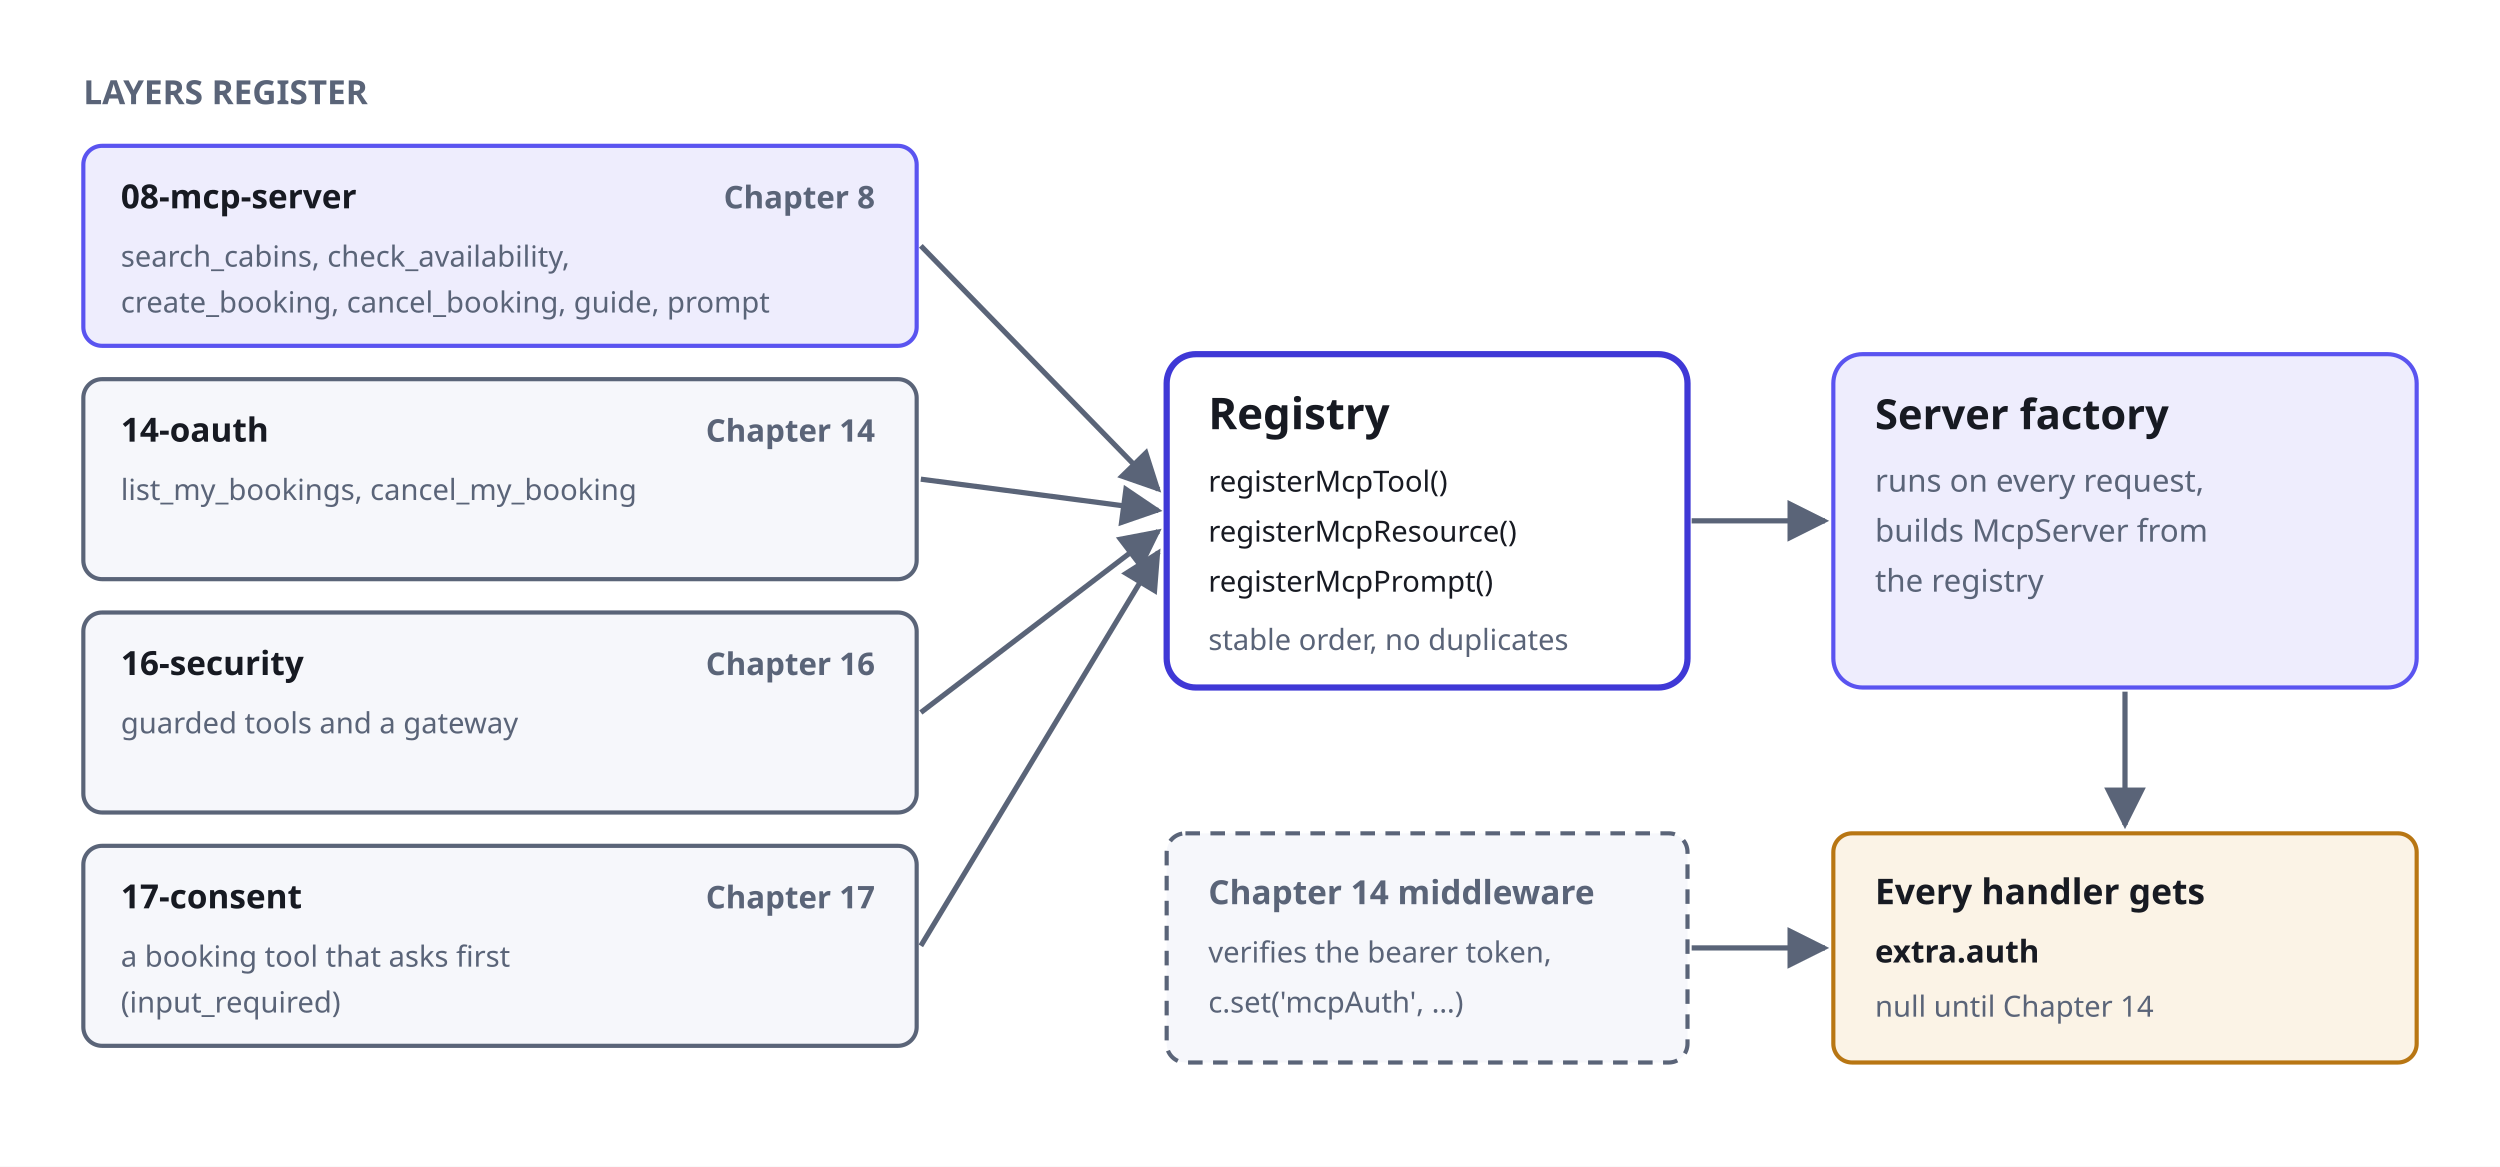
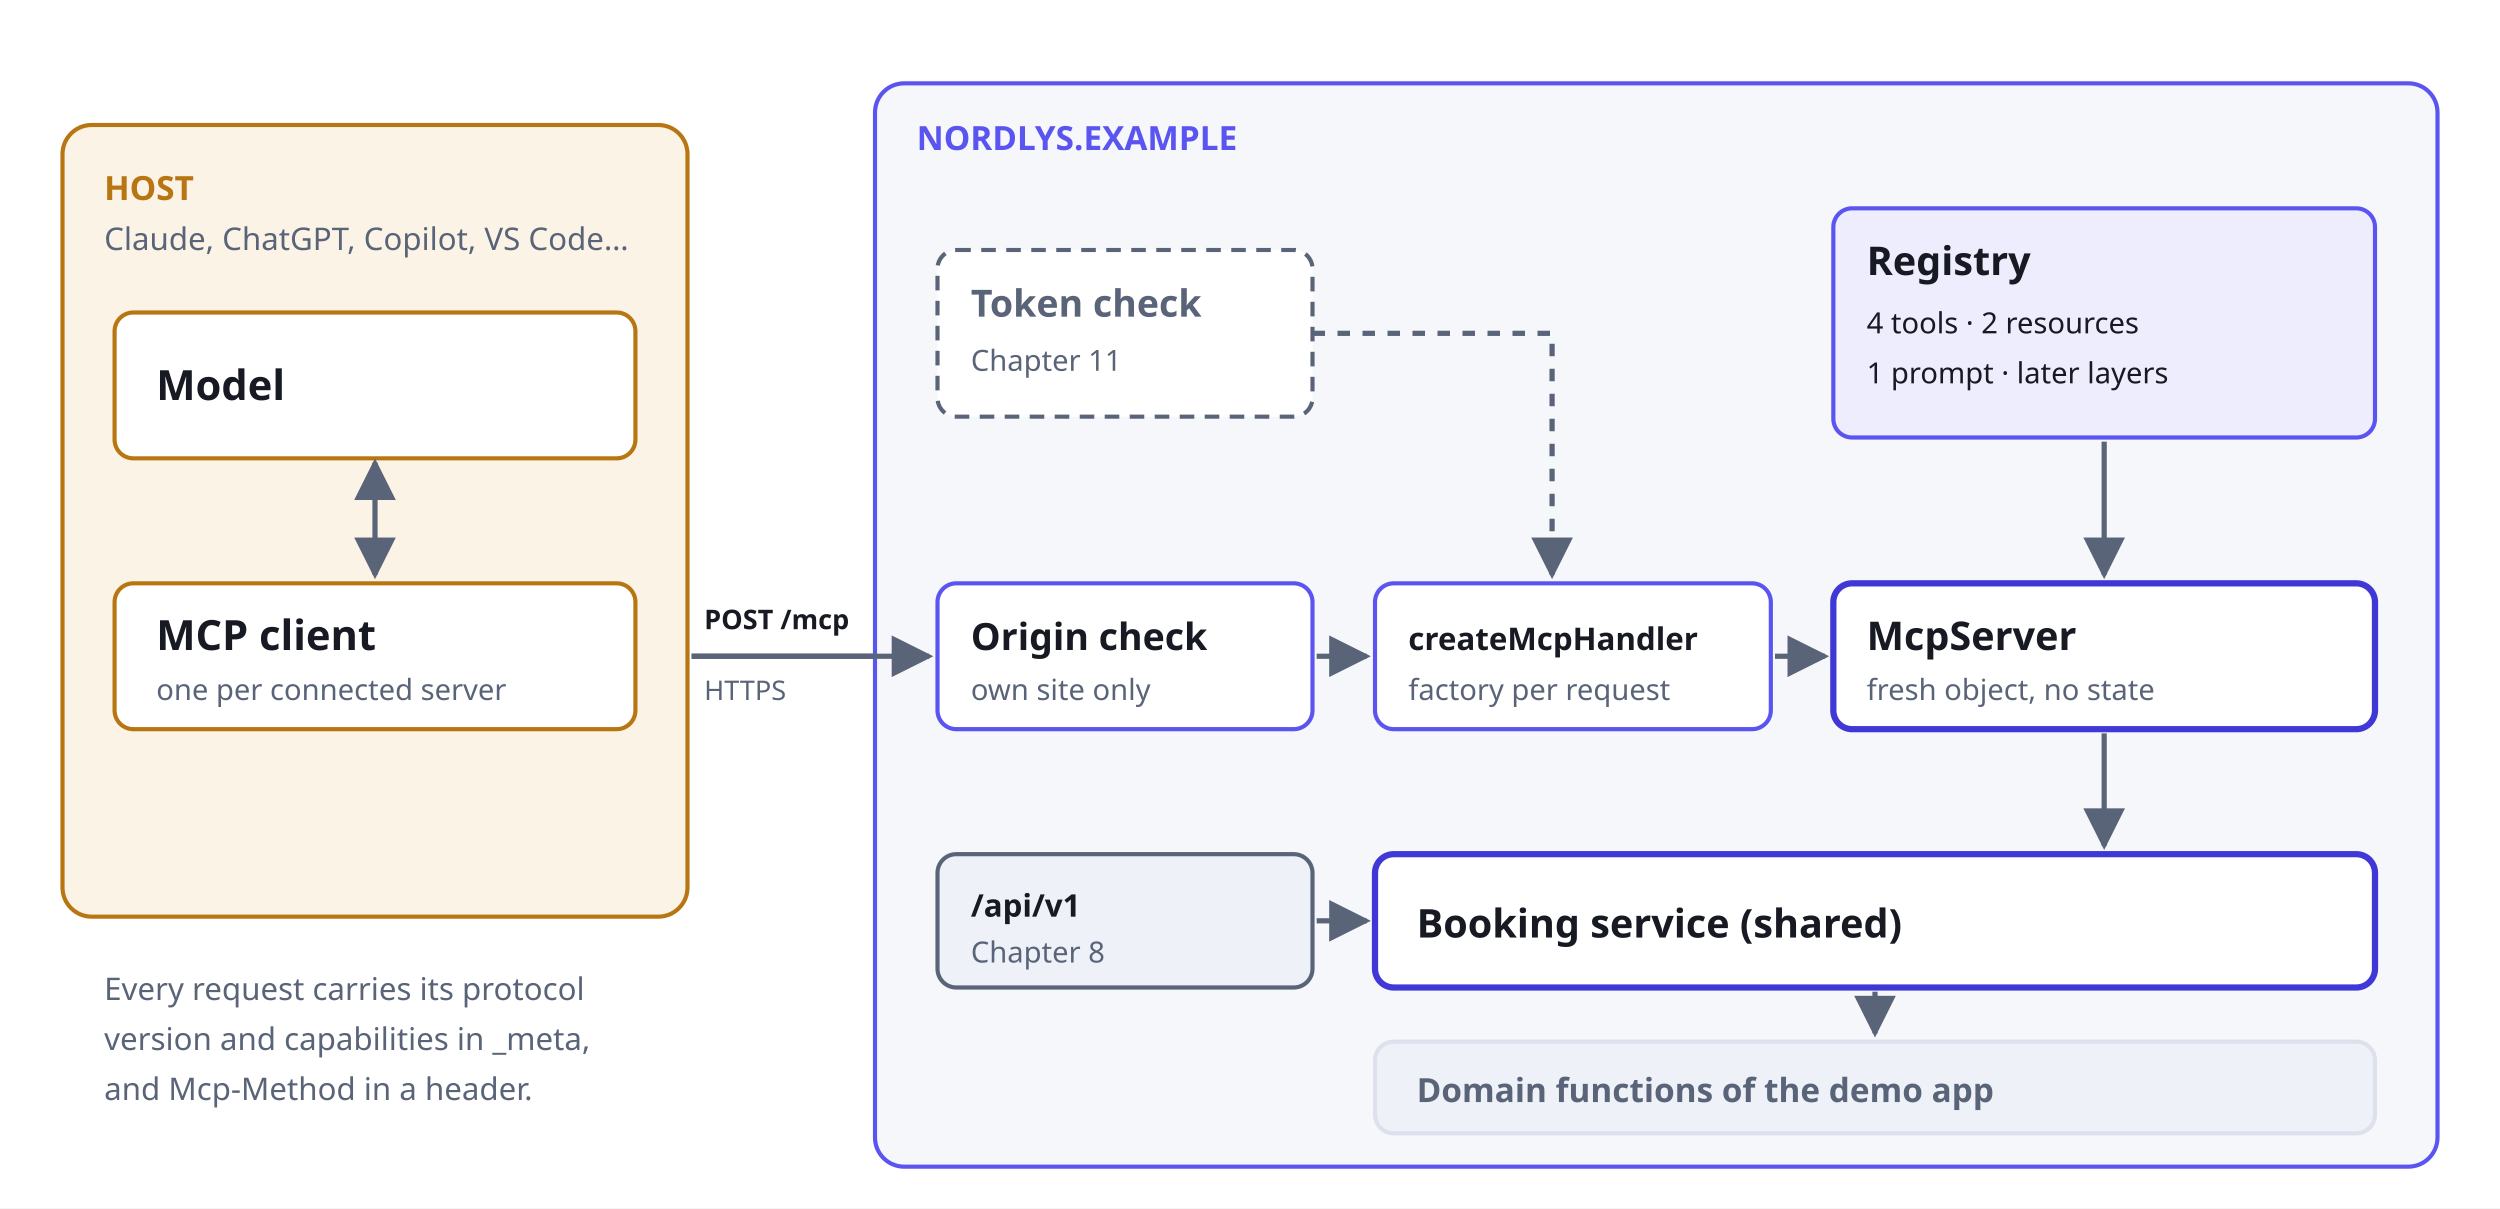
- <svg xmlns="http://www.w3.org/2000/svg" viewBox="0 0 1200 560" width="1200" height="560">
+ <svg xmlns="http://www.w3.org/2000/svg" viewBox="0 0 1200 580" width="1200" height="580">
  <defs>
    <marker id="arr" viewBox="0 0 10 10" refX="9" refY="5" markerWidth="8" markerHeight="8" orient="auto-start-reverse">
      <path d="M0,0 L10,5 L0,10 z" fill="#5A6478" />
    </marker>
  </defs>
-   <rect width="1200" height="560" fill="#FFFFFF" />
-   <text x="40" y="50" font-family="Bricolage Grotesque" font-size="16" font-weight="800" fill="#5A6478" text-anchor="start">LAYERS REGISTER</text>
-   <rect x="40" y="70" width="400" height="96" rx="9" fill="#EEEDFD" stroke="#5A54F0" stroke-width="2" />
-   <text x="58" y="100" font-family="IBM Plex Mono" font-size="16" font-weight="600" fill="#171A22" text-anchor="start">08-mcp-server</text>
-   <text x="420" y="100" font-family="Bricolage Grotesque" font-size="15" font-weight="700" fill="#5A6478" text-anchor="end">Chapter 8</text>
-   <text x="58" y="128" font-family="Literata" font-size="14" font-weight="400" fill="#5A6478" text-anchor="start">search_cabins, check_availability,</text>
-   <text x="58" y="150" font-family="Literata" font-size="14" font-weight="400" fill="#5A6478" text-anchor="start">create_booking, cancel_booking, guide, prompt</text>
-   <line x1="442" y1="118" x2="556" y2="235.0" stroke="#5A6478" stroke-width="2.5" marker-end="url(#arr)" />
-   <rect x="40" y="182" width="400" height="96" rx="9" fill="#F6F7FB" stroke="#5A6478" stroke-width="2" />
-   <text x="58" y="212" font-family="IBM Plex Mono" font-size="16" font-weight="600" fill="#171A22" text-anchor="start">14-oauth</text>
-   <text x="420" y="212" font-family="Bricolage Grotesque" font-size="15" font-weight="700" fill="#5A6478" text-anchor="end">Chapter 14</text>
-   <text x="58" y="240" font-family="Literata" font-size="14" font-weight="400" fill="#5A6478" text-anchor="start">list_my_bookings, cancel_my_booking</text>
-   <line x1="442" y1="230" x2="556" y2="245.0" stroke="#5A6478" stroke-width="2.5" marker-end="url(#arr)" />
-   <rect x="40" y="294" width="400" height="96" rx="9" fill="#F6F7FB" stroke="#5A6478" stroke-width="2" />
-   <text x="58" y="324" font-family="IBM Plex Mono" font-size="16" font-weight="600" fill="#171A22" text-anchor="start">16-security</text>
-   <text x="420" y="324" font-family="Bricolage Grotesque" font-size="15" font-weight="700" fill="#5A6478" text-anchor="end">Chapter 16</text>
-   <text x="58" y="352" font-family="Literata" font-size="14" font-weight="400" fill="#5A6478" text-anchor="start">guarded tools and a gateway</text>
-   <line x1="442" y1="342" x2="556" y2="255.0" stroke="#5A6478" stroke-width="2.5" marker-end="url(#arr)" />
-   <rect x="40" y="406" width="400" height="96" rx="9" fill="#F6F7FB" stroke="#5A6478" stroke-width="2" />
-   <text x="58" y="436" font-family="IBM Plex Mono" font-size="16" font-weight="600" fill="#171A22" text-anchor="start">17-consent</text>
-   <text x="420" y="436" font-family="Bricolage Grotesque" font-size="15" font-weight="700" fill="#5A6478" text-anchor="end">Chapter 17</text>
-   <text x="58" y="464" font-family="Literata" font-size="14" font-weight="400" fill="#5A6478" text-anchor="start">a booking tool that asks first</text>
-   <text x="58" y="486" font-family="Literata" font-size="14" font-weight="400" fill="#5A6478" text-anchor="start">(input_required)</text>
-   <line x1="442" y1="454" x2="556" y2="265.0" stroke="#5A6478" stroke-width="2.5" marker-end="url(#arr)" />
-   <rect x="560" y="170" width="250" height="160" rx="14" fill="#FFFFFF" stroke="#3F38D6" stroke-width="3" />
-   <text x="580" y="206" font-family="Bricolage Grotesque" font-size="21" font-weight="800" fill="#171A22" text-anchor="start">Registry</text>
-   <text x="580" y="236" font-family="IBM Plex Mono" font-size="14" font-weight="400" fill="#171A22" text-anchor="start">registerMcpTool()</text>
-   <text x="580" y="260" font-family="IBM Plex Mono" font-size="14" font-weight="400" fill="#171A22" text-anchor="start">registerMcpResource()</text>
-   <text x="580" y="284" font-family="IBM Plex Mono" font-size="14" font-weight="400" fill="#171A22" text-anchor="start">registerMcpPrompt()</text>
-   <text x="580" y="312" font-family="Literata" font-size="14" font-weight="400" fill="#5A6478" text-anchor="start">stable order, no duplicates</text>
-   <rect x="880" y="170" width="280" height="160" rx="14" fill="#EEEDFD" stroke="#5A54F0" stroke-width="2" />
-   <text x="900" y="206" font-family="Bricolage Grotesque" font-size="20" font-weight="800" fill="#171A22" text-anchor="start">Server factory</text>
-   <text x="900" y="236" font-family="Literata" font-size="15" font-weight="400" fill="#5A6478" text-anchor="start">runs on every request,</text>
-   <text x="900" y="260" font-family="Literata" font-size="15" font-weight="400" fill="#5A6478" text-anchor="start">builds McpServer from</text>
-   <text x="900" y="284" font-family="Literata" font-size="15" font-weight="400" fill="#5A6478" text-anchor="start">the registry</text>
-   <line x1="812" y1="250" x2="876" y2="250" stroke="#5A6478" stroke-width="2.5" marker-end="url(#arr)" />
-   <rect x="880" y="400" width="280" height="110" rx="9" fill="#FBF3E6" stroke="#B87613" stroke-width="2" />
-   <text x="900" y="434" font-family="Bricolage Grotesque" font-size="17" font-weight="800" fill="#171A22" text-anchor="start">Every handler gets</text>
-   <text x="900" y="462" font-family="IBM Plex Mono" font-size="15" font-weight="600" fill="#171A22" text-anchor="start">extra.auth</text>
-   <text x="900" y="488" font-family="Literata" font-size="14" font-weight="400" fill="#5A6478" text-anchor="start">null until Chapter 14</text>
-   <line x1="1020" y1="332" x2="1020" y2="396" stroke="#5A6478" stroke-width="2.5" marker-end="url(#arr)" />
-   <rect x="560" y="400" width="250" height="110" rx="9" fill="#F6F7FB" stroke="#5A6478" stroke-width="2" stroke-dasharray="7 5" />
-   <text x="580" y="434" font-family="Bricolage Grotesque" font-size="16" font-weight="800" fill="#5A6478" text-anchor="start">Chapter 14 middleware</text>
-   <text x="580" y="462" font-family="Literata" font-size="14" font-weight="400" fill="#5A6478" text-anchor="start">verifies the bearer token,</text>
-   <text x="580" y="486" font-family="Literata" font-size="14" font-weight="400" fill="#5A6478" text-anchor="start">c.set('mcpAuth', …)</text>
-   <line x1="812" y1="455" x2="876" y2="455" stroke="#5A6478" stroke-width="2.5" marker-end="url(#arr)" />
+   <rect width="1200" height="580" fill="#FFFFFF" />
+   <rect x="30" y="60" width="300" height="380" rx="14" fill="#FBF3E6" stroke="#B87613" stroke-width="2" />
+   <text x="50" y="96" font-family="Bricolage Grotesque" font-size="16" font-weight="800" fill="#B87613" text-anchor="start">HOST</text>
+   <text x="50" y="120" font-family="Literata" font-size="15" font-weight="400" fill="#5A6478" text-anchor="start">Claude, ChatGPT, Copilot, VS Code…</text>
+   <rect x="55" y="150" width="250" height="70" rx="9" fill="#FFFFFF" stroke="#B87613" stroke-width="2" />
+   <text x="75" y="192" font-family="Bricolage Grotesque" font-size="20" font-weight="800" fill="#171A22" text-anchor="start">Model</text>
+   <rect x="55" y="280" width="250" height="70" rx="9" fill="#FFFFFF" stroke="#B87613" stroke-width="2" />
+   <text x="75" y="312" font-family="Bricolage Grotesque" font-size="20" font-weight="800" fill="#171A22" text-anchor="start">MCP client</text>
+   <text x="75" y="336" font-family="Literata" font-size="14" font-weight="400" fill="#5A6478" text-anchor="start">one per connected server</text>
+   <line x1="180" y1="222" x2="180" y2="276" stroke="#5A6478" stroke-width="2.5" marker-end="url(#arr)" marker-start="url(#arr)" />
+   <line x1="332" y1="315" x2="446" y2="315" stroke="#5A6478" stroke-width="2.5" marker-end="url(#arr)" />
+   <rect x="420" y="40" width="750" height="520" rx="14" fill="#F6F7FB" stroke="#5A54F0" stroke-width="2" />
+   <text x="440" y="72" font-family="Bricolage Grotesque" font-size="16" font-weight="800" fill="#5A54F0" text-anchor="start">NORDLYS.EXAMPLE</text>
+   <rect x="450" y="120" width="180" height="80" rx="9" fill="#FFFFFF" stroke="#5A6478" stroke-width="2" stroke-dasharray="7 5" />
+   <text x="466" y="152" font-family="Bricolage Grotesque" font-size="18" font-weight="800" fill="#5A6478" text-anchor="start">Token check</text>
+   <text x="466" y="178" font-family="Literata" font-size="14" font-weight="400" fill="#5A6478" text-anchor="start">Chapter 11</text>
+   <rect x="450" y="280" width="180" height="70" rx="9" fill="#FFFFFF" stroke="#5A54F0" stroke-width="2" />
+   <text x="466" y="312" font-family="Bricolage Grotesque" font-size="18" font-weight="800" fill="#171A22" text-anchor="start">Origin check</text>
+   <text x="466" y="336" font-family="Literata" font-size="14" font-weight="400" fill="#5A6478" text-anchor="start">own site only</text>
+   <rect x="660" y="280" width="190" height="70" rx="9" fill="#FFFFFF" stroke="#5A54F0" stroke-width="2" />
+   <text x="676" y="312" font-family="IBM Plex Mono" font-size="15" font-weight="600" fill="#171A22" text-anchor="start">createMcpHandler</text>
+   <text x="676" y="336" font-family="Literata" font-size="14" font-weight="400" fill="#5A6478" text-anchor="start">factory per request</text>
+   <rect x="880" y="280" width="260" height="70" rx="9" fill="#FFFFFF" stroke="#3F38D6" stroke-width="3" />
+   <text x="896" y="312" font-family="Bricolage Grotesque" font-size="19" font-weight="800" fill="#171A22" text-anchor="start">McpServer</text>
+   <text x="896" y="336" font-family="Literata" font-size="14" font-weight="400" fill="#5A6478" text-anchor="start">fresh object, no state</text>
+   <rect x="880" y="100" width="260" height="110" rx="9" fill="#EEEDFD" stroke="#5A54F0" stroke-width="2" />
+   <text x="896" y="132" font-family="Bricolage Grotesque" font-size="19" font-weight="800" fill="#171A22" text-anchor="start">Registry</text>
+   <text x="896" y="160" font-family="IBM Plex Mono" font-size="14" font-weight="400" fill="#171A22" text-anchor="start">4 tools · 2 resources</text>
+   <text x="896" y="184" font-family="IBM Plex Mono" font-size="14" font-weight="400" fill="#171A22" text-anchor="start">1 prompt · later layers</text>
+   <line x1="632" y1="315" x2="656" y2="315" stroke="#5A6478" stroke-width="2.5" marker-end="url(#arr)" />
+   <line x1="852" y1="315" x2="876" y2="315" stroke="#5A6478" stroke-width="2.5" marker-end="url(#arr)" />
+   <line x1="1010" y1="212" x2="1010" y2="276" stroke="#5A6478" stroke-width="2.5" marker-end="url(#arr)" />
+   <path d="M630,160 L745,160 L745,276" fill="none" stroke="#5A6478" stroke-width="2.5" stroke-dasharray="6 6" marker-end="url(#arr)" />
+   <rect x="660" y="410" width="480" height="64" rx="9" fill="#FFFFFF" stroke="#3F38D6" stroke-width="3" />
+   <text x="680" y="450" font-family="Bricolage Grotesque" font-size="19" font-weight="800" fill="#171A22" text-anchor="start">Booking service (shared)</text>
+   <rect x="450" y="410" width="180" height="64" rx="9" fill="#EEF1F8" stroke="#5A6478" stroke-width="2" />
+   <text x="466" y="440" font-family="IBM Plex Mono" font-size="15" font-weight="600" fill="#171A22" text-anchor="start">/api/v1</text>
+   <text x="466" y="462" font-family="Literata" font-size="14" font-weight="400" fill="#5A6478" text-anchor="start">Chapter 8</text>
+   <line x1="1010" y1="352" x2="1010" y2="406" stroke="#5A6478" stroke-width="2.5" marker-end="url(#arr)" />
+   <line x1="632" y1="442" x2="656" y2="442" stroke="#5A6478" stroke-width="2.5" marker-end="url(#arr)" />
+   <rect x="660" y="500" width="480" height="44" rx="9" fill="#EEF1F8" stroke="#DCE1EC" stroke-width="2" />
+   <text x="680" y="529" font-family="Bricolage Grotesque" font-size="16" font-weight="700" fill="#5A6478" text-anchor="start">Domain functions of the demo app</text>
+   <line x1="900" y1="476" x2="900" y2="496" stroke="#5A6478" stroke-width="2.5" marker-end="url(#arr)" />
+   <text x="50" y="480" font-family="Literata" font-size="15" font-weight="400" fill="#5A6478" text-anchor="start">Every request carries its protocol</text>
+   <text x="50" y="504" font-family="Literata" font-size="15" font-weight="400" fill="#5A6478" text-anchor="start">version and capabilities in _meta,</text>
+   <text x="50" y="528" font-family="Literata" font-size="15" font-weight="400" fill="#5A6478" text-anchor="start">and Mcp-Method in a header.</text>
+   <text x="338" y="302" font-family="IBM Plex Mono" font-size="13" font-weight="600" fill="#171A22" text-anchor="start">POST /mcp</text>
+   <text x="338" y="336" font-family="IBM Plex Mono" font-size="13" font-weight="400" fill="#5A6478" text-anchor="start">HTTPS</text>
+   <line x1="332" y1="315" x2="446" y2="315" stroke="#5A6478" stroke-width="2.5" marker-end="url(#arr)" />
</svg>
